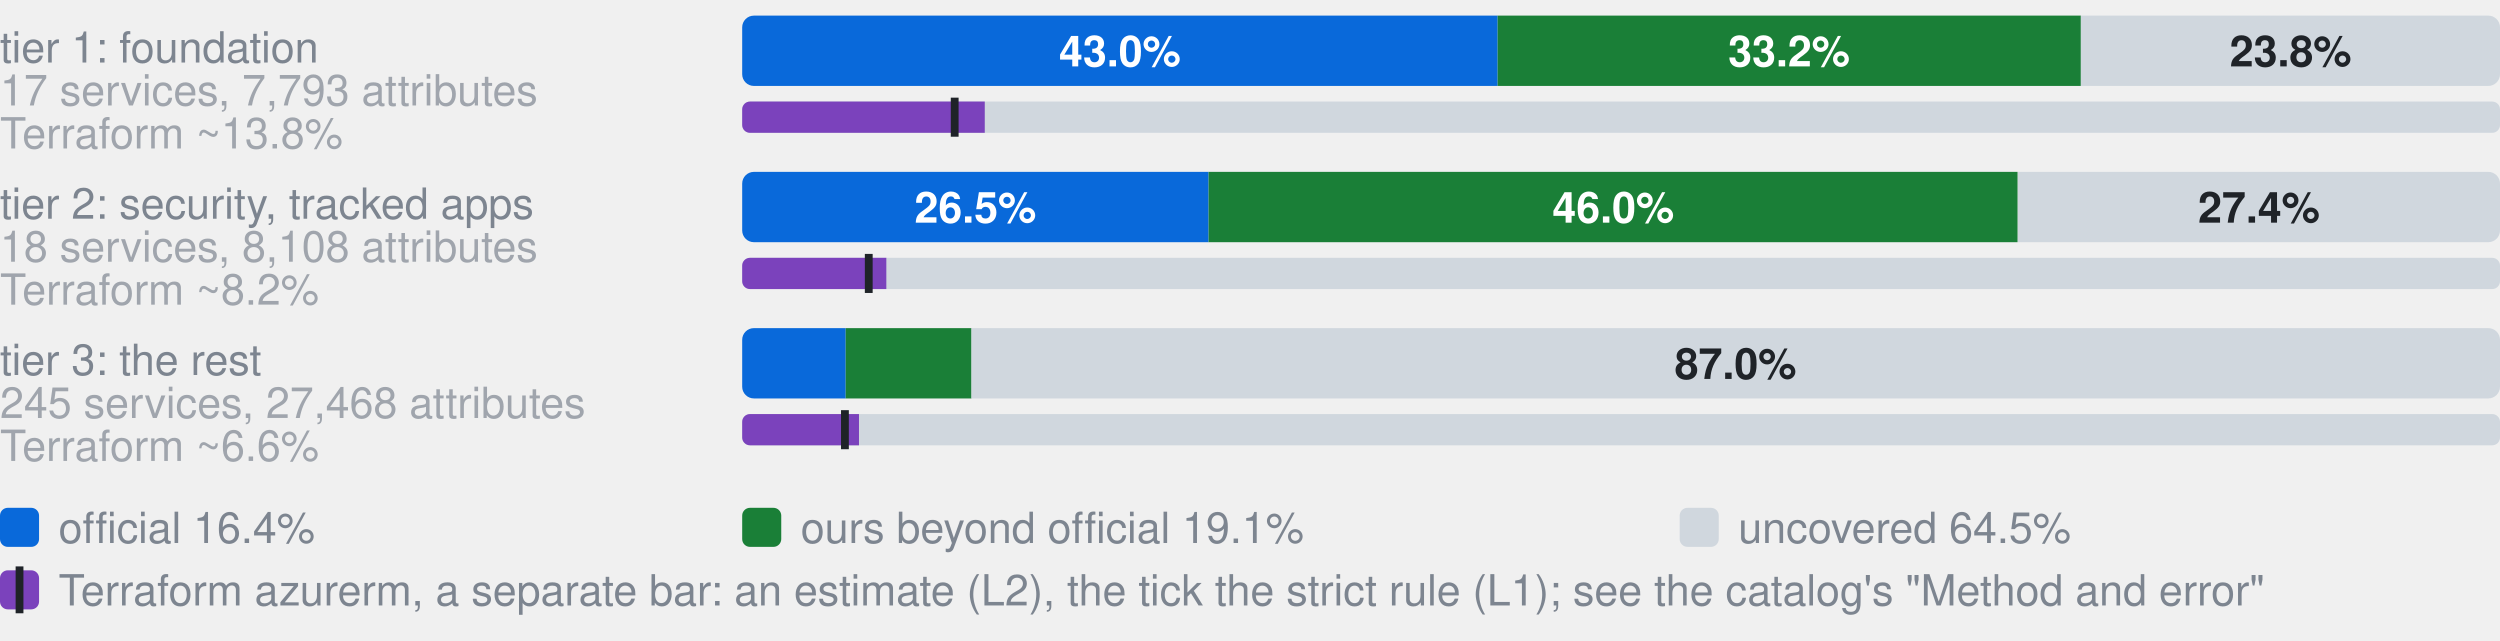
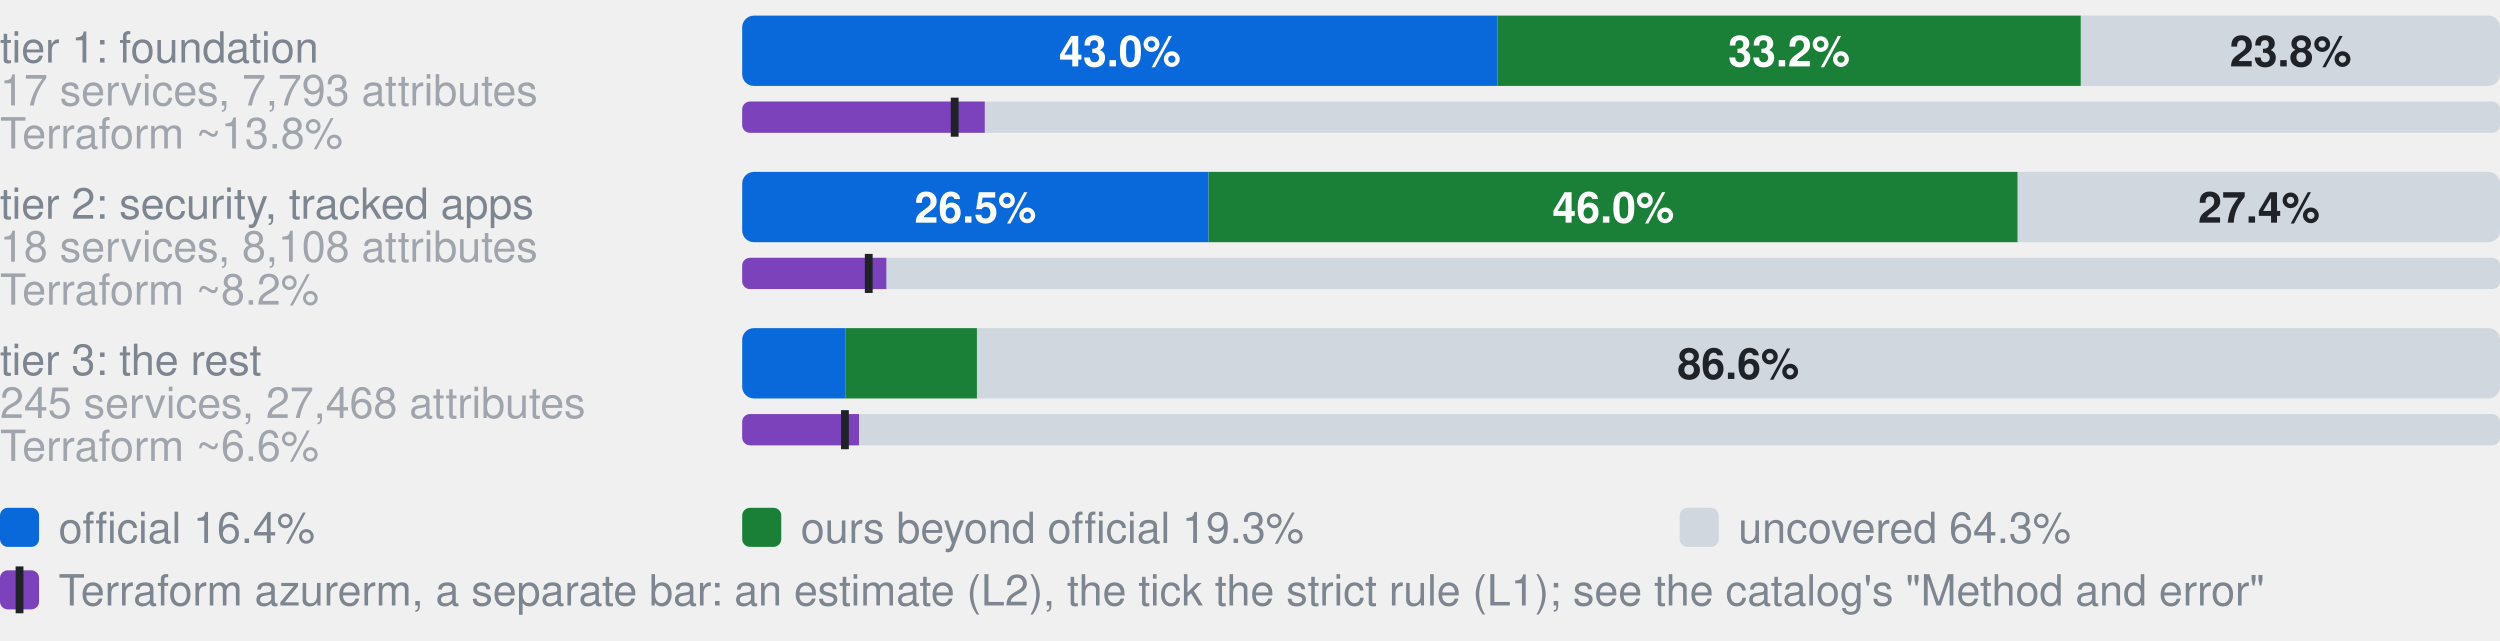
- <svg xmlns="http://www.w3.org/2000/svg" width="640" height="164" viewBox="0 0 640 164" role="img" aria-label="Coverage by tier. tier 1: foundation, 17 services, 7,793 attributes: 43.0% official, 33.2% ours beyond official, 23.8% uncovered, of 7793 attributes; Terraform azurerm, an estimate: 13.8% (L2), 12.1% by the strict rule (L1); tier 2: security, tracked apps, 18 services, 8,108 attributes: 26.5% official, 46.0% ours beyond official, 27.4% uncovered, of 8108 attributes; Terraform azurerm, an estimate: 8.2% (L2), 7.2% by the strict rule (L1); tier 3: the rest, 245 services, 27,468 attributes: 5.9% official, 7.2% ours beyond official, 87.0% uncovered, of 27468 attributes; Terraform azurerm, an estimate: 6.6% (L2), 5.9% by the strict rule (L1)">
+ <svg xmlns="http://www.w3.org/2000/svg" width="640" height="164" viewBox="0 0 640 164" role="img" aria-label="Coverage by tier. tier 1: foundation, 17 services, 7,793 attributes: 43.0% official, 33.2% ours beyond official, 23.8% uncovered, of 7793 attributes; Terraform azurerm, an estimate: 13.8% (L2), 12.1% by the strict rule (L1); tier 2: security, tracked apps, 18 services, 8,108 attributes: 26.5% official, 46.0% ours beyond official, 27.4% uncovered, of 8108 attributes; Terraform azurerm, an estimate: 8.2% (L2), 7.2% by the strict rule (L1); tier 3: the rest, 245 services, 27,468 attributes: 5.9% official, 7.5% ours beyond official, 86.6% uncovered, of 27468 attributes; Terraform azurerm, an estimate: 6.6% (L2), 5.9% by the strict rule (L1)">
  <style>text{font-family:-apple-system,BlinkMacSystemFont,"Segoe UI",Helvetica,Arial,sans-serif}.s{font-size:11px;font-weight:600}.t{font-size:11px;fill:#7d8590}.h{font-size:12px;font-weight:600;fill:#7d8590}</style>
  <text x="0" y="16.0" class="t">tier 1: foundation</text>
  <text x="0" y="27.0" class="t" opacity="0.7">17 services, 7,793 attributes</text>
  <clipPath id="g0">
    <rect x="190.0" y="4.0" width="450.0" height="18.0" rx="3" />
  </clipPath>
  <g clip-path="url(#g0)">
    <rect x="190.0" y="4.0" width="193.4" height="18.0" fill="#0969da" />
    <rect x="383.4" y="4.0" width="149.3" height="18.0" fill="#1a7f37" />
    <rect x="532.7" y="4.0" width="107.3" height="18.0" fill="#d0d7de" />
  </g>
  <text x="286.7" y="17.0" text-anchor="middle" fill="#fff" class="s">43.0%</text>
  <text x="458.0" y="17.0" text-anchor="middle" fill="#fff" class="s">33.2%</text>
  <text x="586.4" y="17.0" text-anchor="middle" fill="#1f2328" class="s">23.8%</text>
  <text x="0" y="38.0" class="t" opacity="0.7">Terraform ~13.8%</text>
  <clipPath id="t0">
    <rect x="190.0" y="26.0" width="450.0" height="8.0" rx="2" />
  </clipPath>
  <g clip-path="url(#t0)">
    <rect x="190.0" y="26.0" width="450.0" height="8.0" fill="#d0d7de" />
    <rect x="190.0" y="26.0" width="62.1" height="8.0" fill="#7b42bc" />
  </g>
  <rect x="243.4" y="25.0" width="2" height="10.0" fill="#1f2328" />
  <text x="0" y="56.0" class="t">tier 2: security, tracked apps</text>
  <text x="0" y="67.0" class="t" opacity="0.7">18 services, 8,108 attributes</text>
  <clipPath id="g1">
    <rect x="190.0" y="44.0" width="450.0" height="18.0" rx="3" />
  </clipPath>
  <g clip-path="url(#g1)">
    <rect x="190.0" y="44.0" width="119.4" height="18.0" fill="#0969da" />
    <rect x="309.4" y="44.0" width="207.1" height="18.0" fill="#1a7f37" />
    <rect x="516.6" y="44.0" width="123.4" height="18.0" fill="#d0d7de" />
  </g>
  <text x="249.7" y="57.0" text-anchor="middle" fill="#fff" class="s">26.5%</text>
  <text x="413.0" y="57.0" text-anchor="middle" fill="#fff" class="s">46.0%</text>
  <text x="578.3" y="57.0" text-anchor="middle" fill="#1f2328" class="s">27.4%</text>
  <text x="0" y="78.0" class="t" opacity="0.7">Terraform ~8.2%</text>
  <clipPath id="t1">
    <rect x="190.0" y="66.0" width="450.0" height="8.0" rx="2" />
  </clipPath>
  <g clip-path="url(#t1)">
    <rect x="190.0" y="66.0" width="450.0" height="8.0" fill="#d0d7de" />
    <rect x="190.0" y="66.0" width="36.9" height="8.0" fill="#7b42bc" />
  </g>
  <rect x="221.4" y="65.0" width="2" height="10.0" fill="#1f2328" />
  <text x="0" y="96.0" class="t">tier 3: the rest</text>
  <text x="0" y="107.0" class="t" opacity="0.7">245 services, 27,468 attributes</text>
  <clipPath id="g2">
    <rect x="190.0" y="84.0" width="450.0" height="18.0" rx="3" />
  </clipPath>
  <g clip-path="url(#g2)">
    <rect x="190.0" y="84.0" width="26.5" height="18.0" fill="#0969da" />
-     <rect x="216.5" y="84.0" width="32.2" height="18.0" fill="#1a7f37" />
-     <rect x="248.7" y="84.0" width="391.3" height="18.0" fill="#d0d7de" />
+     <rect x="216.5" y="84.0" width="33.6" height="18.0" fill="#1a7f37" />
+     <rect x="250.1" y="84.0" width="389.9" height="18.0" fill="#d0d7de" />
  </g>
-   <text x="444.3" y="97.0" text-anchor="middle" fill="#1f2328" class="s">87.0%</text>
+   <text x="445.0" y="97.0" text-anchor="middle" fill="#1f2328" class="s">86.6%</text>
  <text x="0" y="118.0" class="t" opacity="0.7">Terraform ~6.6%</text>
  <clipPath id="t2">
    <rect x="190.0" y="106.0" width="450.0" height="8.0" rx="2" />
  </clipPath>
  <g clip-path="url(#t2)">
    <rect x="190.0" y="106.0" width="450.0" height="8.0" fill="#d0d7de" />
    <rect x="190.0" y="106.0" width="29.9" height="8.0" fill="#7b42bc" />
  </g>
  <rect x="215.3" y="105.0" width="2" height="10.0" fill="#1f2328" />
  <rect x="0" y="130" width="10" height="10" rx="2" fill="#0969da" />
  <text x="15" y="139" class="t">official 16.4%</text>
  <rect x="190" y="130" width="10" height="10" rx="2" fill="#1a7f37" />
-   <text x="205" y="139" class="t">ours beyond official 19.1%</text>
+   <text x="205" y="139" class="t">ours beyond official 19.3%</text>
  <rect x="430" y="130" width="10" height="10" rx="2" fill="#d0d7de" />
-   <text x="445" y="139" class="t">uncovered 64.5%</text>
+   <text x="445" y="139" class="t">uncovered 64.3%</text>
  <rect x="0" y="146" width="10" height="10" rx="2" fill="#7b42bc" />
  <rect x="4" y="145" width="2" height="12" fill="#1f2328" />
  <text x="15" y="155" class="t">Terraform azurerm, a separate bar: an estimate (L2), the tick the strict rule (L1); see the catalog's "Method and error"</text>
</svg>
